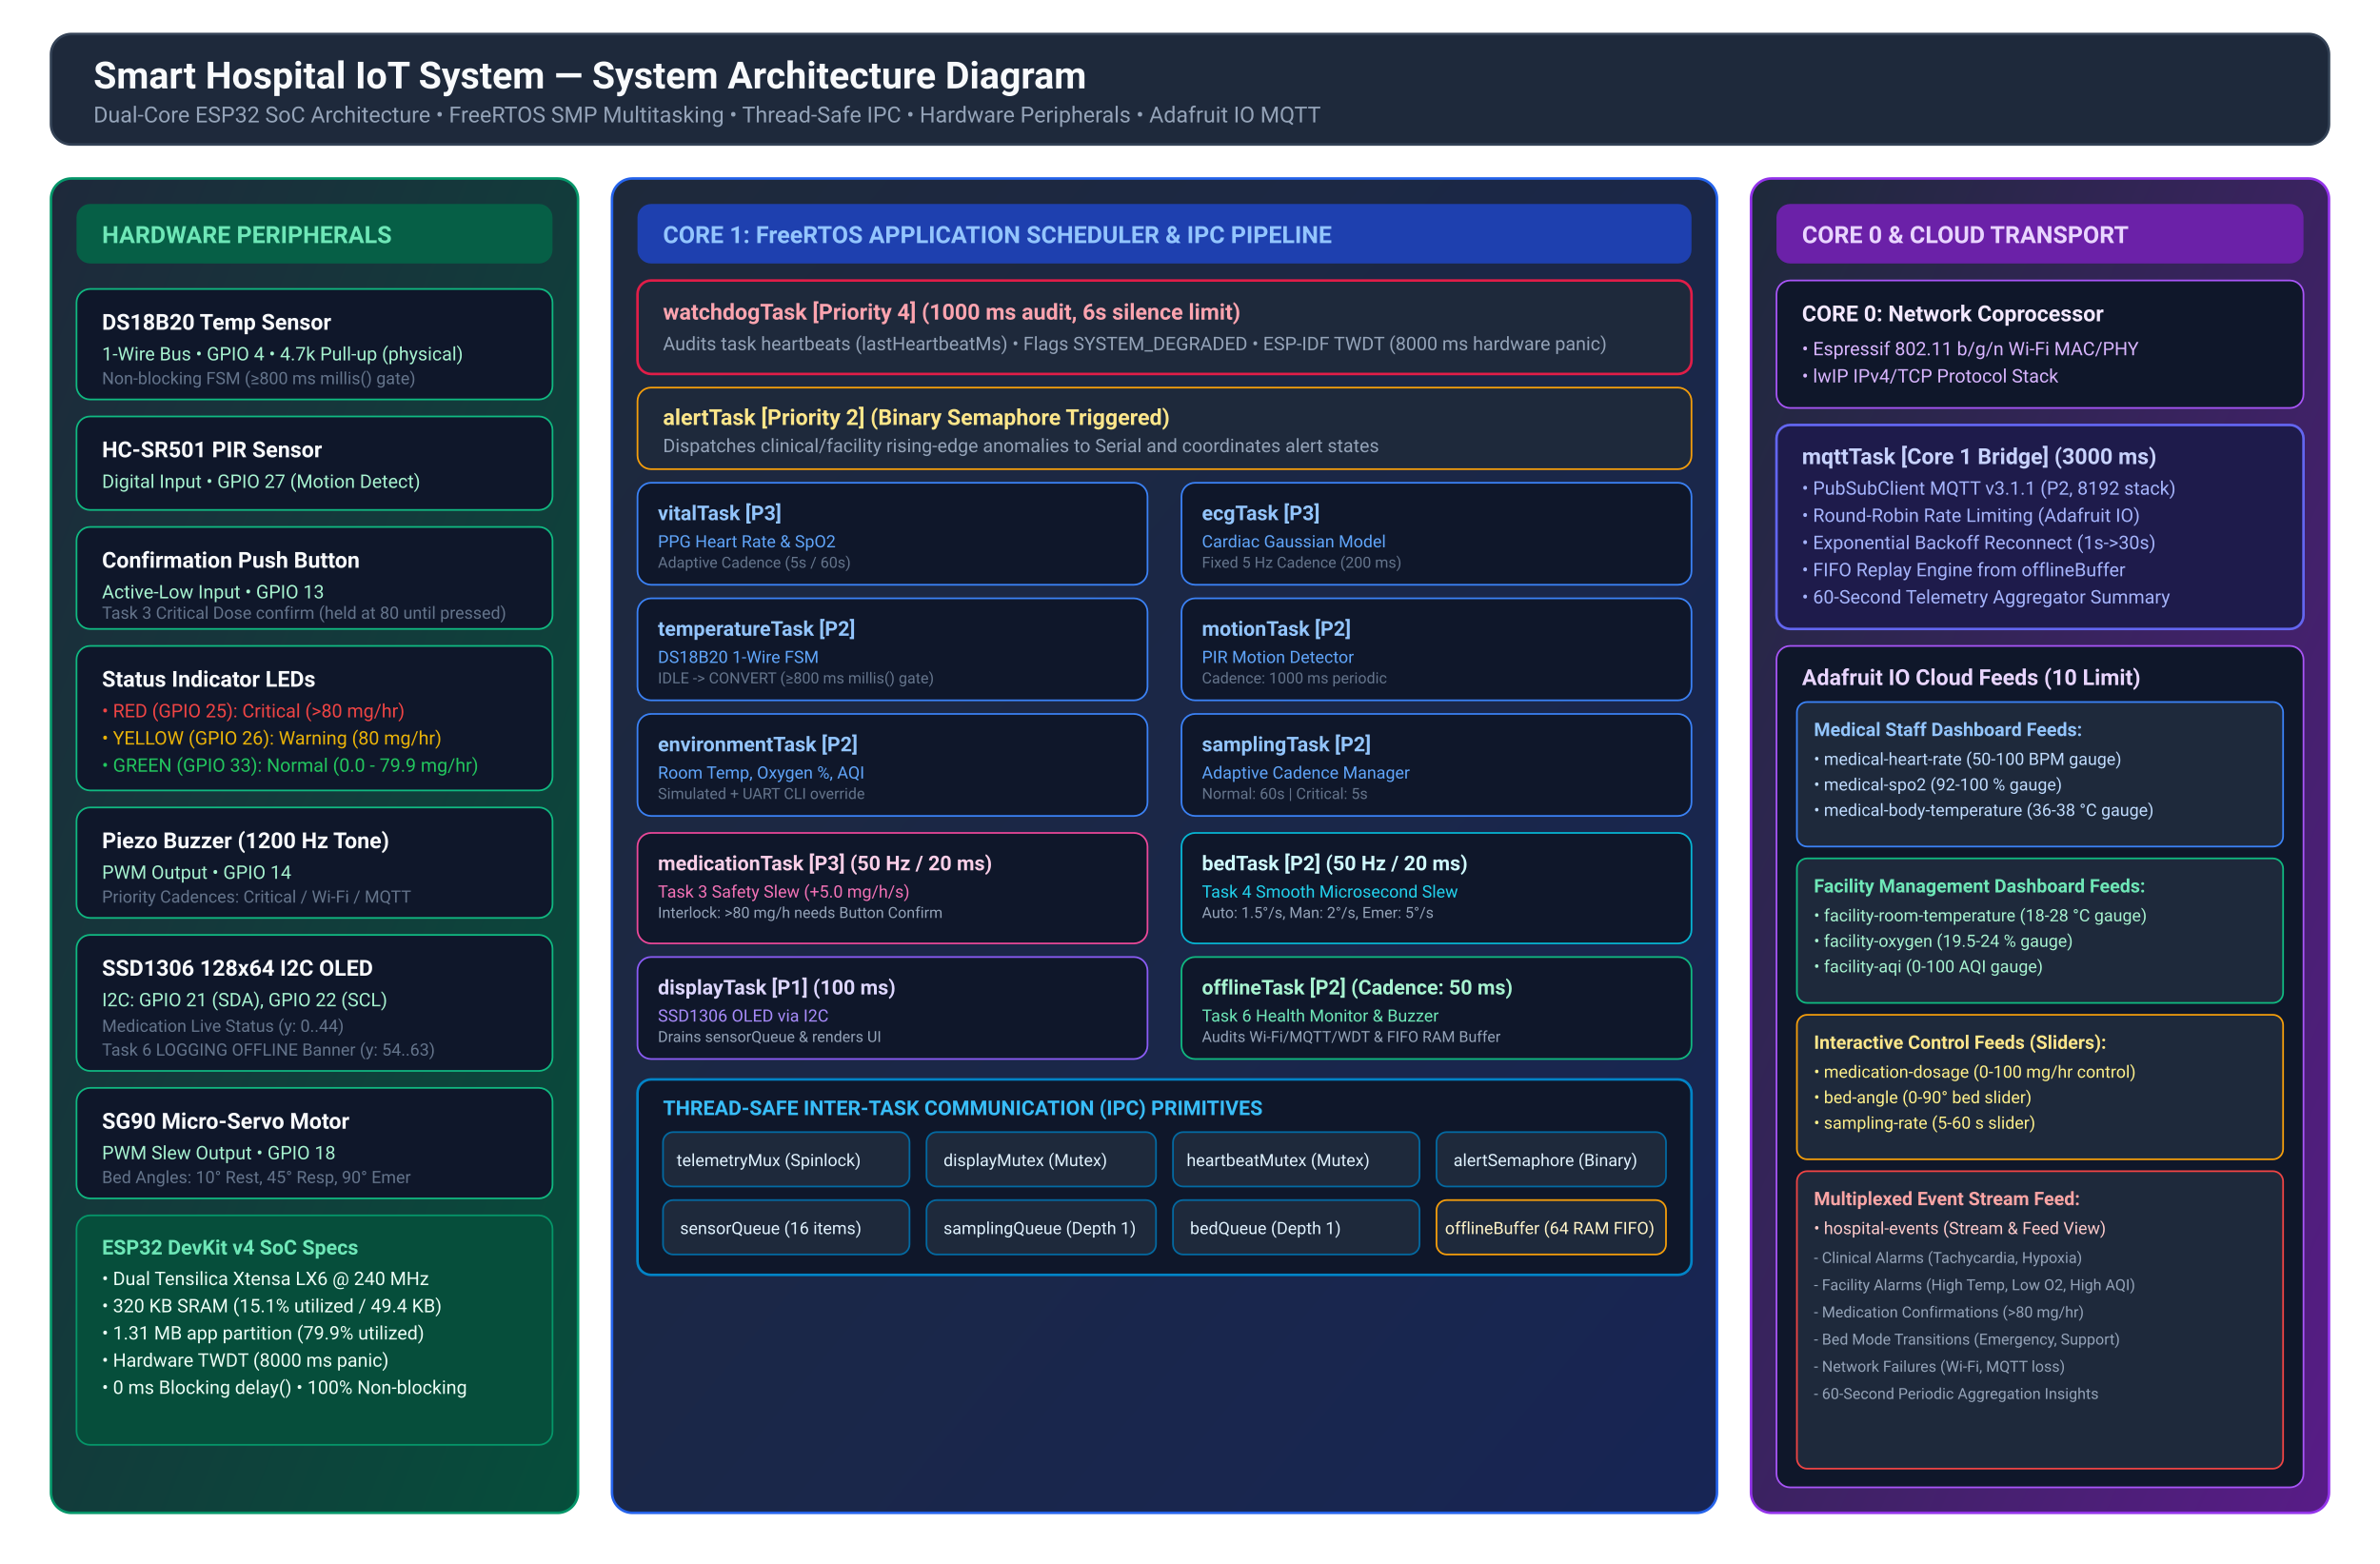
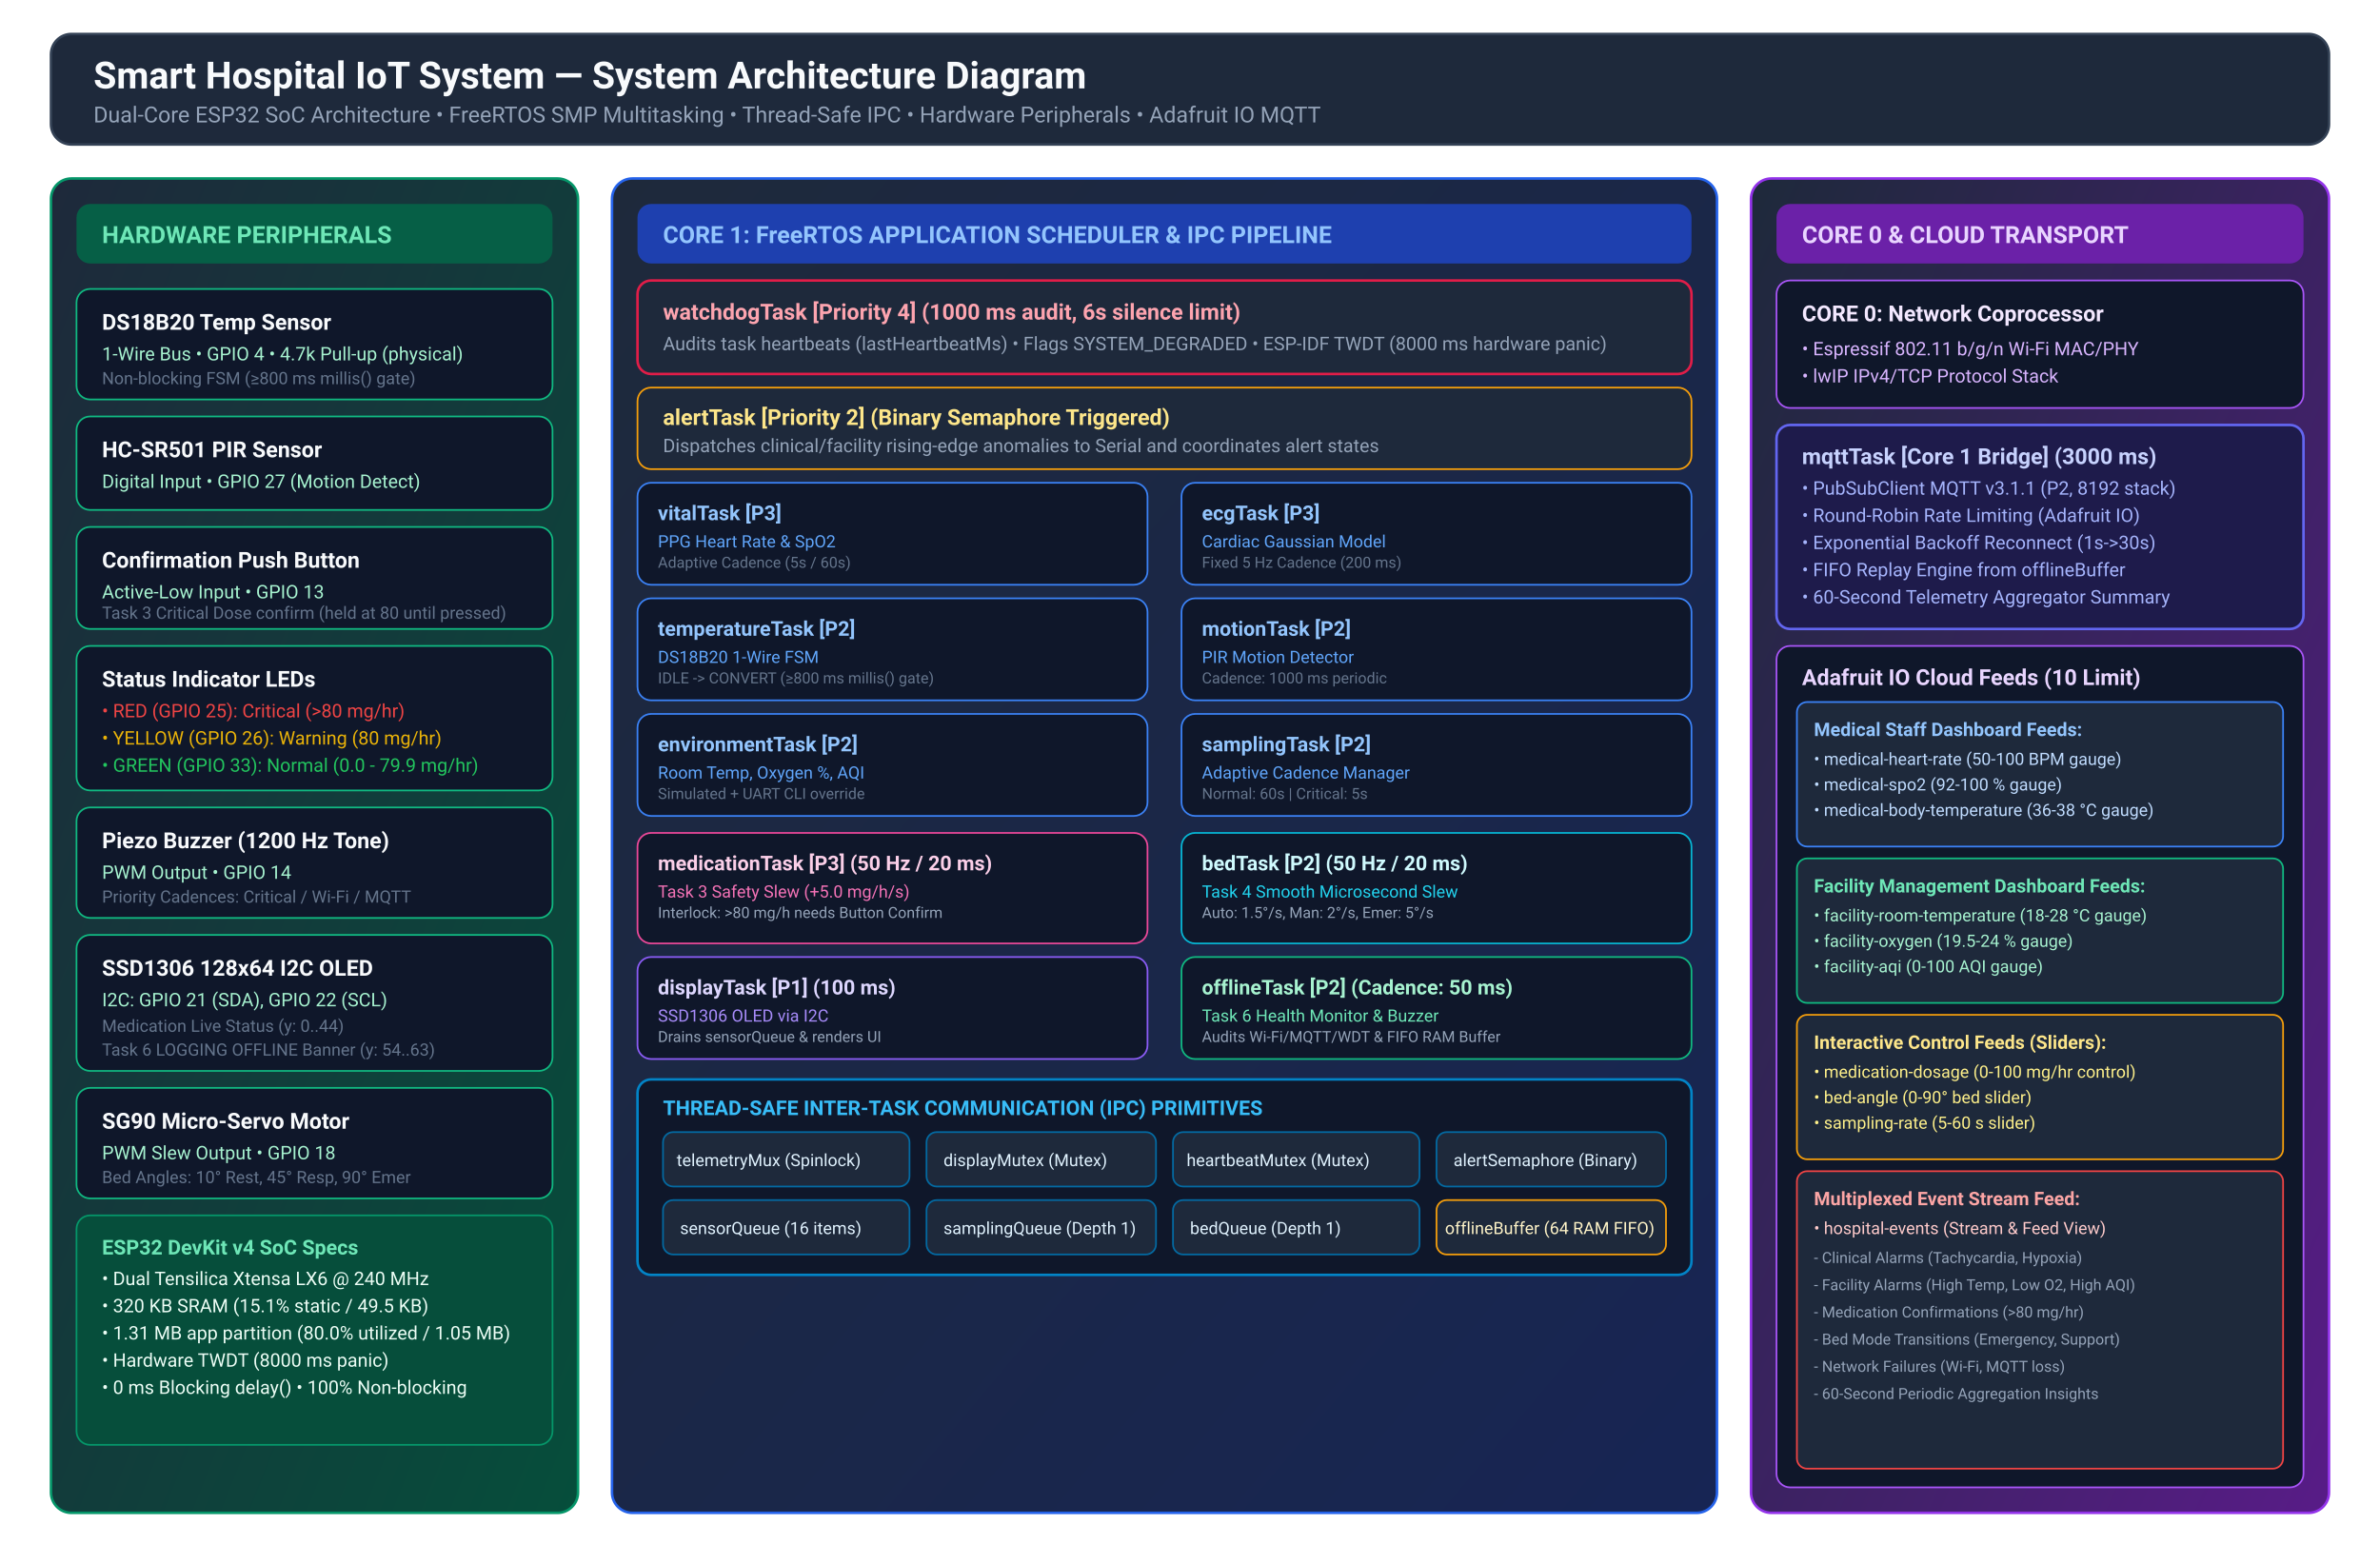
<svg xmlns="http://www.w3.org/2000/svg" viewBox="0 0 1400 920" width="1400" height="920" style="background:#0f172a; font-family:'Segoe UI', -apple-system, BlinkMacSystemFont, Roboto, sans-serif;">
  <defs>
    <linearGradient id="bgGradient" x1="0%" y1="0%" x2="100%" y2="100%">
      <stop offset="0%" stop-color="#0b1120" />
      <stop offset="100%" stop-color="#0f172a" />
    </linearGradient>
    <linearGradient id="cardCore0" x1="0%" y1="0%" x2="100%" y2="100%">
      <stop offset="0%" stop-color="#1e293b" />
      <stop offset="100%" stop-color="#0f172a" />
    </linearGradient>
    <linearGradient id="cardCore1" x1="0%" y1="0%" x2="100%" y2="100%">
      <stop offset="0%" stop-color="#1e293b" />
      <stop offset="100%" stop-color="#172554" />
    </linearGradient>
    <linearGradient id="cardHW" x1="0%" y1="0%" x2="100%" y2="100%">
      <stop offset="0%" stop-color="#1e293b" />
      <stop offset="100%" stop-color="#064e3b" />
    </linearGradient>
    <linearGradient id="cardCloud" x1="0%" y1="0%" x2="100%" y2="100%">
      <stop offset="0%" stop-color="#1e293b" />
      <stop offset="100%" stop-color="#581c87" />
    </linearGradient>
    <marker id="arrow" viewBox="0 0 10 10" refX="6" refY="5" markerWidth="6" markerHeight="6" orient="auto-start-reverse">
      <path d="M 0 1 L 10 5 L 0 9 z" fill="#38bdf8" />
    </marker>
    <marker id="arrowGreen" viewBox="0 0 10 10" refX="6" refY="5" markerWidth="6" markerHeight="6" orient="auto-start-reverse">
      <path d="M 0 1 L 10 5 L 0 9 z" fill="#10b981" />
    </marker>
    <marker id="arrowPurple" viewBox="0 0 10 10" refX="6" refY="5" markerWidth="6" markerHeight="6" orient="auto-start-reverse">
      <path d="M 0 1 L 10 5 L 0 9 z" fill="#c084fc" />
    </marker>
  </defs>
  <rect x="30" y="20" width="1340" height="65" rx="12" fill="#1e293b" stroke="#334155" stroke-width="1.5" />
  <text x="55" y="52" fill="#f8fafc" font-size="22" font-weight="bold">Smart Hospital IoT System — System Architecture Diagram</text>
  <text x="55" y="72" fill="#94a3b8" font-size="13">Dual-Core ESP32 SoC Architecture • FreeRTOS SMP Multitasking • Thread-Safe IPC • Hardware Peripherals • Adafruit IO MQTT</text>
  <rect x="30" y="105" width="310" height="785" rx="12" fill="url(#cardHW)" stroke="#059669" stroke-width="1.5" />
  <rect x="45" y="120" width="280" height="35" rx="8" fill="#065f46" />
  <text x="60" y="143" fill="#6ee7b7" font-size="14" font-weight="bold">HARDWARE PERIPHERALS</text>
  <g transform="translate(45, 170)">
    <rect x="0" y="0" width="280" height="65" rx="8" fill="#0f172a" stroke="#10b981" stroke-width="1" />
    <text x="15" y="24" fill="#f8fafc" font-size="13" font-weight="bold">DS18B20 Temp Sensor</text>
    <text x="15" y="42" fill="#a7f3d0" font-size="11">1-Wire Bus • GPIO 4 • 4.7k Pull-up (physical)</text>
    <text x="15" y="56" fill="#64748b" font-size="10">Non-blocking FSM (≥800 ms millis() gate)</text>
    <rect x="0" y="75" width="280" height="55" rx="8" fill="#0f172a" stroke="#10b981" stroke-width="1" />
    <text x="15" y="99" fill="#f8fafc" font-size="13" font-weight="bold">HC-SR501 PIR Sensor</text>
    <text x="15" y="117" fill="#a7f3d0" font-size="11">Digital Input • GPIO 27 (Motion Detect)</text>
    <rect x="0" y="140" width="280" height="60" rx="8" fill="#0f172a" stroke="#10b981" stroke-width="1" />
    <text x="15" y="164" fill="#f8fafc" font-size="13" font-weight="bold">Confirmation Push Button</text>
    <text x="15" y="182" fill="#a7f3d0" font-size="11">Active-Low Input • GPIO 13</text>
    <text x="15" y="194" fill="#64748b" font-size="10">Task 3 Critical Dose confirm (held at 80 until pressed)</text>
    <rect x="0" y="210" width="280" height="85" rx="8" fill="#0f172a" stroke="#10b981" stroke-width="1" />
    <text x="15" y="234" fill="#f8fafc" font-size="13" font-weight="bold">Status Indicator LEDs</text>
    <text x="15" y="252" fill="#ef4444" font-size="11">• RED (GPIO 25): Critical (&gt;80 mg/hr)</text>
    <text x="15" y="268" fill="#eab308" font-size="11">• YELLOW (GPIO 26): Warning (80 mg/hr)</text>
    <text x="15" y="284" fill="#22c55e" font-size="11">• GREEN (GPIO 33): Normal (0.0 - 79.9 mg/hr)</text>
    <rect x="0" y="305" width="280" height="65" rx="8" fill="#0f172a" stroke="#10b981" stroke-width="1" />
    <text x="15" y="329" fill="#f8fafc" font-size="13" font-weight="bold">Piezo Buzzer (1200 Hz Tone)</text>
    <text x="15" y="347" fill="#a7f3d0" font-size="11">PWM Output • GPIO 14</text>
    <text x="15" y="361" fill="#64748b" font-size="10">Priority Cadences: Critical / Wi-Fi / MQTT</text>
    <rect x="0" y="380" width="280" height="80" rx="8" fill="#0f172a" stroke="#10b981" stroke-width="1" />
    <text x="15" y="404" fill="#f8fafc" font-size="13" font-weight="bold">SSD1306 128x64 I2C OLED</text>
    <text x="15" y="422" fill="#a7f3d0" font-size="11">I2C: GPIO 21 (SDA), GPIO 22 (SCL)</text>
    <text x="15" y="437" fill="#64748b" font-size="10">Medication Live Status (y: 0..44)</text>
    <text x="15" y="451" fill="#64748b" font-size="10">Task 6 LOGGING OFFLINE Banner (y: 54..63)</text>
    <rect x="0" y="470" width="280" height="65" rx="8" fill="#0f172a" stroke="#10b981" stroke-width="1" />
    <text x="15" y="494" fill="#f8fafc" font-size="13" font-weight="bold">SG90 Micro-Servo Motor</text>
    <text x="15" y="512" fill="#a7f3d0" font-size="11">PWM Slew Output • GPIO 18</text>
    <text x="15" y="526" fill="#64748b" font-size="10">Bed Angles: 10° Rest, 45° Resp, 90° Emer</text>
    <rect x="0" y="545" width="280" height="135" rx="8" fill="#064e3b" stroke="#059669" stroke-width="1" />
    <text x="15" y="568" fill="#6ee7b7" font-size="12" font-weight="bold">ESP32 DevKit v4 SoC Specs</text>
    <text x="15" y="586" fill="#ecfdf5" font-size="11">• Dual Tensilica Xtensa LX6 @ 240 MHz</text>
-     <text x="15" y="602" fill="#ecfdf5" font-size="11">• 320 KB SRAM (15.1% utilized / 49.4 KB)</text>
-     <text x="15" y="618" fill="#ecfdf5" font-size="11">• 1.31 MB app partition (79.9% utilized)</text>
+     <text x="15" y="602" fill="#ecfdf5" font-size="11">• 320 KB SRAM (15.1% static / 49.5 KB)</text>
+     <text x="15" y="618" fill="#ecfdf5" font-size="11">• 1.31 MB app partition (80.0% utilized / 1.05 MB)</text>
    <text x="15" y="634" fill="#ecfdf5" font-size="11">• Hardware TWDT (8000 ms panic)</text>
    <text x="15" y="650" fill="#ecfdf5" font-size="11">• 0 ms Blocking delay() • 100% Non-blocking</text>
  </g>
  <rect x="360" y="105" width="650" height="785" rx="12" fill="url(#cardCore1)" stroke="#2563eb" stroke-width="1.5" />
  <rect x="375" y="120" width="620" height="35" rx="8" fill="#1e40af" />
  <text x="390" y="143" fill="#93c5fd" font-size="14" font-weight="bold">CORE 1: FreeRTOS APPLICATION SCHEDULER &amp; IPC PIPELINE</text>
  <rect x="375" y="165" width="620" height="55" rx="8" fill="#1e293b" stroke="#e11d48" stroke-width="1.5" />
  <text x="390" y="188" fill="#fda4af" font-size="13" font-weight="bold">watchdogTask [Priority 4] (1000 ms audit, 6s silence limit)</text>
  <text x="390" y="206" fill="#94a3b8" font-size="11">Audits task heartbeats (lastHeartbeatMs) • Flags SYSTEM_DEGRADED • ESP-IDF TWDT (8000 ms hardware panic)</text>
  <rect x="375" y="228" width="620" height="48" rx="8" fill="#1e293b" stroke="#f59e0b" stroke-width="1" />
  <text x="390" y="250" fill="#fde68a" font-size="13" font-weight="bold">alertTask [Priority 2] (Binary Semaphore Triggered)</text>
  <text x="390" y="266" fill="#94a3b8" font-size="11">Dispatches clinical/facility rising-edge anomalies to Serial and coordinates alert states</text>
  <g transform="translate(375, 284)">
    <rect x="0" y="0" width="300" height="60" rx="8" fill="#0f172a" stroke="#3b82f6" stroke-width="1" />
    <text x="12" y="22" fill="#93c5fd" font-size="12" font-weight="bold">vitalTask [P3]</text>
    <text x="12" y="38" fill="#60a5fa" font-size="10">PPG Heart Rate &amp; SpO2</text>
    <text x="12" y="50" fill="#64748b" font-size="9">Adaptive Cadence (5s / 60s)</text>
    <rect x="320" y="0" width="300" height="60" rx="8" fill="#0f172a" stroke="#3b82f6" stroke-width="1" />
    <text x="332" y="22" fill="#93c5fd" font-size="12" font-weight="bold">ecgTask [P3]</text>
    <text x="332" y="38" fill="#60a5fa" font-size="10">Cardiac Gaussian Model</text>
    <text x="332" y="50" fill="#64748b" font-size="9">Fixed 5 Hz Cadence (200 ms)</text>
    <rect x="0" y="68" width="300" height="60" rx="8" fill="#0f172a" stroke="#3b82f6" stroke-width="1" />
    <text x="12" y="90" fill="#93c5fd" font-size="12" font-weight="bold">temperatureTask [P2]</text>
    <text x="12" y="106" fill="#60a5fa" font-size="10">DS18B20 1-Wire FSM</text>
    <text x="12" y="118" fill="#64748b" font-size="9">IDLE -&gt; CONVERT (≥800 ms millis() gate)</text>
    <rect x="320" y="68" width="300" height="60" rx="8" fill="#0f172a" stroke="#3b82f6" stroke-width="1" />
    <text x="332" y="90" fill="#93c5fd" font-size="12" font-weight="bold">motionTask [P2]</text>
    <text x="332" y="106" fill="#60a5fa" font-size="10">PIR Motion Detector</text>
    <text x="332" y="118" fill="#64748b" font-size="9">Cadence: 1000 ms periodic</text>
    <rect x="0" y="136" width="300" height="60" rx="8" fill="#0f172a" stroke="#3b82f6" stroke-width="1" />
    <text x="12" y="158" fill="#93c5fd" font-size="12" font-weight="bold">environmentTask [P2]</text>
    <text x="12" y="174" fill="#60a5fa" font-size="10">Room Temp, Oxygen %, AQI</text>
    <text x="12" y="186" fill="#64748b" font-size="9">Simulated + UART CLI override</text>
    <rect x="320" y="136" width="300" height="60" rx="8" fill="#0f172a" stroke="#3b82f6" stroke-width="1" />
    <text x="332" y="158" fill="#93c5fd" font-size="12" font-weight="bold">samplingTask [P2]</text>
    <text x="332" y="174" fill="#60a5fa" font-size="10">Adaptive Cadence Manager</text>
    <text x="332" y="186" fill="#64748b" font-size="9">Normal: 60s | Critical: 5s</text>
  </g>
  <g transform="translate(375, 490)">
    <rect x="0" y="0" width="300" height="65" rx="8" fill="#0f172a" stroke="#ec4899" stroke-width="1" />
    <text x="12" y="22" fill="#fbcfe8" font-size="12" font-weight="bold">medicationTask [P3] (50 Hz / 20 ms)</text>
    <text x="12" y="38" fill="#f472b6" font-size="10">Task 3 Safety Slew (+5.0 mg/h/s)</text>
    <text x="12" y="50" fill="#94a3b8" font-size="9">Interlock: &gt;80 mg/h needs Button Confirm</text>
    <rect x="320" y="0" width="300" height="65" rx="8" fill="#0f172a" stroke="#06b6d4" stroke-width="1" />
    <text x="332" y="22" fill="#cffafe" font-size="12" font-weight="bold">bedTask [P2] (50 Hz / 20 ms)</text>
    <text x="332" y="38" fill="#22d3ee" font-size="10">Task 4 Smooth Microsecond Slew</text>
    <text x="332" y="50" fill="#94a3b8" font-size="9">Auto: 1.5°/s, Man: 2°/s, Emer: 5°/s</text>
    <rect x="0" y="73" width="300" height="60" rx="8" fill="#0f172a" stroke="#8b5cf6" stroke-width="1" />
    <text x="12" y="95" fill="#ddd6fe" font-size="12" font-weight="bold">displayTask [P1] (100 ms)</text>
    <text x="12" y="111" fill="#a78bfa" font-size="10">SSD1306 OLED via I2C</text>
    <text x="12" y="123" fill="#94a3b8" font-size="9">Drains sensorQueue &amp; renders UI</text>
    <rect x="320" y="73" width="300" height="60" rx="8" fill="#0f172a" stroke="#10b981" stroke-width="1" />
    <text x="332" y="95" fill="#a7f3d0" font-size="12" font-weight="bold">offlineTask [P2] (Cadence: 50 ms)</text>
    <text x="332" y="111" fill="#6ee7b7" font-size="10">Task 6 Health Monitor &amp; Buzzer</text>
    <text x="332" y="123" fill="#94a3b8" font-size="9">Audits Wi-Fi/MQTT/WDT &amp; FIFO RAM Buffer</text>
  </g>
  <rect x="375" y="635" width="620" height="115" rx="8" fill="#0f172a" stroke="#0284c7" stroke-width="1.5" />
  <text x="390" y="656" fill="#38bdf8" font-size="12" font-weight="bold">THREAD-SAFE INTER-TASK COMMUNICATION (IPC) PRIMITIVES</text>
  <rect x="390" y="666" width="145" height="32" rx="6" fill="#1e293b" stroke="#0369a1" />
  <text x="398" y="686" fill="#e0f2fe" font-size="10">telemetryMux (Spinlock)</text>
  <rect x="545" y="666" width="135" height="32" rx="6" fill="#1e293b" stroke="#0369a1" />
  <text x="555" y="686" fill="#e0f2fe" font-size="10">displayMutex (Mutex)</text>
  <rect x="690" y="666" width="145" height="32" rx="6" fill="#1e293b" stroke="#0369a1" />
  <text x="698" y="686" fill="#e0f2fe" font-size="10">heartbeatMutex (Mutex)</text>
  <rect x="845" y="666" width="135" height="32" rx="6" fill="#1e293b" stroke="#0369a1" />
  <text x="855" y="686" fill="#e0f2fe" font-size="10">alertSemaphore (Binary)</text>
  <rect x="390" y="706" width="145" height="32" rx="6" fill="#1e293b" stroke="#0369a1" />
  <text x="400" y="726" fill="#e0f2fe" font-size="10">sensorQueue (16 items)</text>
  <rect x="545" y="706" width="135" height="32" rx="6" fill="#1e293b" stroke="#0369a1" />
  <text x="555" y="726" fill="#e0f2fe" font-size="10">samplingQueue (Depth 1)</text>
  <rect x="690" y="706" width="145" height="32" rx="6" fill="#1e293b" stroke="#0369a1" />
  <text x="700" y="726" fill="#e0f2fe" font-size="10">bedQueue (Depth 1)</text>
  <rect x="845" y="706" width="135" height="32" rx="6" fill="#1e293b" stroke="#f59e0b" />
  <text x="850" y="726" fill="#fef3c7" font-size="10">offlineBuffer (64 RAM FIFO)</text>
  <rect x="1030" y="105" width="340" height="785" rx="12" fill="url(#cardCloud)" stroke="#9333ea" stroke-width="1.5" />
  <rect x="1045" y="120" width="310" height="35" rx="8" fill="#6b21a8" />
  <text x="1060" y="143" fill="#e9d5ff" font-size="14" font-weight="bold">CORE 0 &amp; CLOUD TRANSPORT</text>
  <g transform="translate(1045, 165)">
    <rect x="0" y="0" width="310" height="75" rx="8" fill="#0f172a" stroke="#a855f7" stroke-width="1" />
    <text x="15" y="24" fill="#f3e8ff" font-size="13" font-weight="bold">CORE 0: Network Coprocessor</text>
    <text x="15" y="44" fill="#d8b4fe" font-size="11">• Espressif 802.11 b/g/n Wi-Fi MAC/PHY</text>
    <text x="15" y="60" fill="#d8b4fe" font-size="11">• lwIP IPv4/TCP Protocol Stack</text>
    <rect x="0" y="85" width="310" height="120" rx="8" fill="#1e1b4b" stroke="#6366f1" stroke-width="1.5" />
    <text x="15" y="108" fill="#c7d2fe" font-size="13" font-weight="bold">mqttTask [Core 1 Bridge] (3000 ms)</text>
    <text x="15" y="126" fill="#a5b4fc" font-size="11">• PubSubClient MQTT v3.1.1 (P2, 8192 stack)</text>
    <text x="15" y="142" fill="#a5b4fc" font-size="11">• Round-Robin Rate Limiting (Adafruit IO)</text>
    <text x="15" y="158" fill="#a5b4fc" font-size="11">• Exponential Backoff Reconnect (1s-&gt;30s)</text>
    <text x="15" y="174" fill="#a5b4fc" font-size="11">• FIFO Replay Engine from offlineBuffer</text>
    <text x="15" y="190" fill="#a5b4fc" font-size="11">• 60-Second Telemetry Aggregator Summary</text>
    <rect x="0" y="215" width="310" height="495" rx="8" fill="#0f172a" stroke="#a855f7" stroke-width="1" />
    <text x="15" y="238" fill="#e9d5ff" font-size="13" font-weight="bold">Adafruit IO Cloud Feeds (10 Limit)</text>
    <rect x="12" y="248" width="286" height="85" rx="6" fill="#1e293b" stroke="#3b82f6" />
    <text x="22" y="268" fill="#93c5fd" font-size="11" font-weight="bold">Medical Staff Dashboard Feeds:</text>
    <text x="22" y="285" fill="#bfdbfe" font-size="10">• medical-heart-rate (50-100 BPM gauge)</text>
    <text x="22" y="300" fill="#bfdbfe" font-size="10">• medical-spo2 (92-100 % gauge)</text>
    <text x="22" y="315" fill="#bfdbfe" font-size="10">• medical-body-temperature (36-38 °C gauge)</text>
    <rect x="12" y="340" width="286" height="85" rx="6" fill="#1e293b" stroke="#10b981" />
    <text x="22" y="360" fill="#6ee7b7" font-size="11" font-weight="bold">Facility Management Dashboard Feeds:</text>
    <text x="22" y="377" fill="#a7f3d0" font-size="10">• facility-room-temperature (18-28 °C gauge)</text>
    <text x="22" y="392" fill="#a7f3d0" font-size="10">• facility-oxygen (19.5-24 % gauge)</text>
    <text x="22" y="407" fill="#a7f3d0" font-size="10">• facility-aqi (0-100 AQI gauge)</text>
    <rect x="12" y="432" width="286" height="85" rx="6" fill="#1e293b" stroke="#f59e0b" />
    <text x="22" y="452" fill="#fde68a" font-size="11" font-weight="bold">Interactive Control Feeds (Sliders):</text>
    <text x="22" y="469" fill="#fef08a" font-size="10">• medication-dosage (0-100 mg/hr control)</text>
    <text x="22" y="484" fill="#fef08a" font-size="10">• bed-angle (0-90° bed slider)</text>
    <text x="22" y="499" fill="#fef08a" font-size="10">• sampling-rate (5-60 s slider)</text>
    <rect x="12" y="524" width="286" height="175" rx="6" fill="#1e293b" stroke="#ef4444" />
    <text x="22" y="544" fill="#fca5a5" font-size="11" font-weight="bold">Multiplexed Event Stream Feed:</text>
    <text x="22" y="561" fill="#fecaca" font-size="10">• hospital-events (Stream &amp; Feed View)</text>
    <text x="22" y="578" fill="#94a3b8" font-size="9">  - Clinical Alarms (Tachycardia, Hypoxia)</text>
    <text x="22" y="594" fill="#94a3b8" font-size="9">  - Facility Alarms (High Temp, Low O2, High AQI)</text>
    <text x="22" y="610" fill="#94a3b8" font-size="9">  - Medication Confirmations (&gt;80 mg/hr)</text>
    <text x="22" y="626" fill="#94a3b8" font-size="9">  - Bed Mode Transitions (Emergency, Support)</text>
    <text x="22" y="642" fill="#94a3b8" font-size="9">  - Network Failures (Wi-Fi, MQTT loss)</text>
    <text x="22" y="658" fill="#94a3b8" font-size="9">  - 60-Second Periodic Aggregation Insights</text>
  </g>
</svg>
